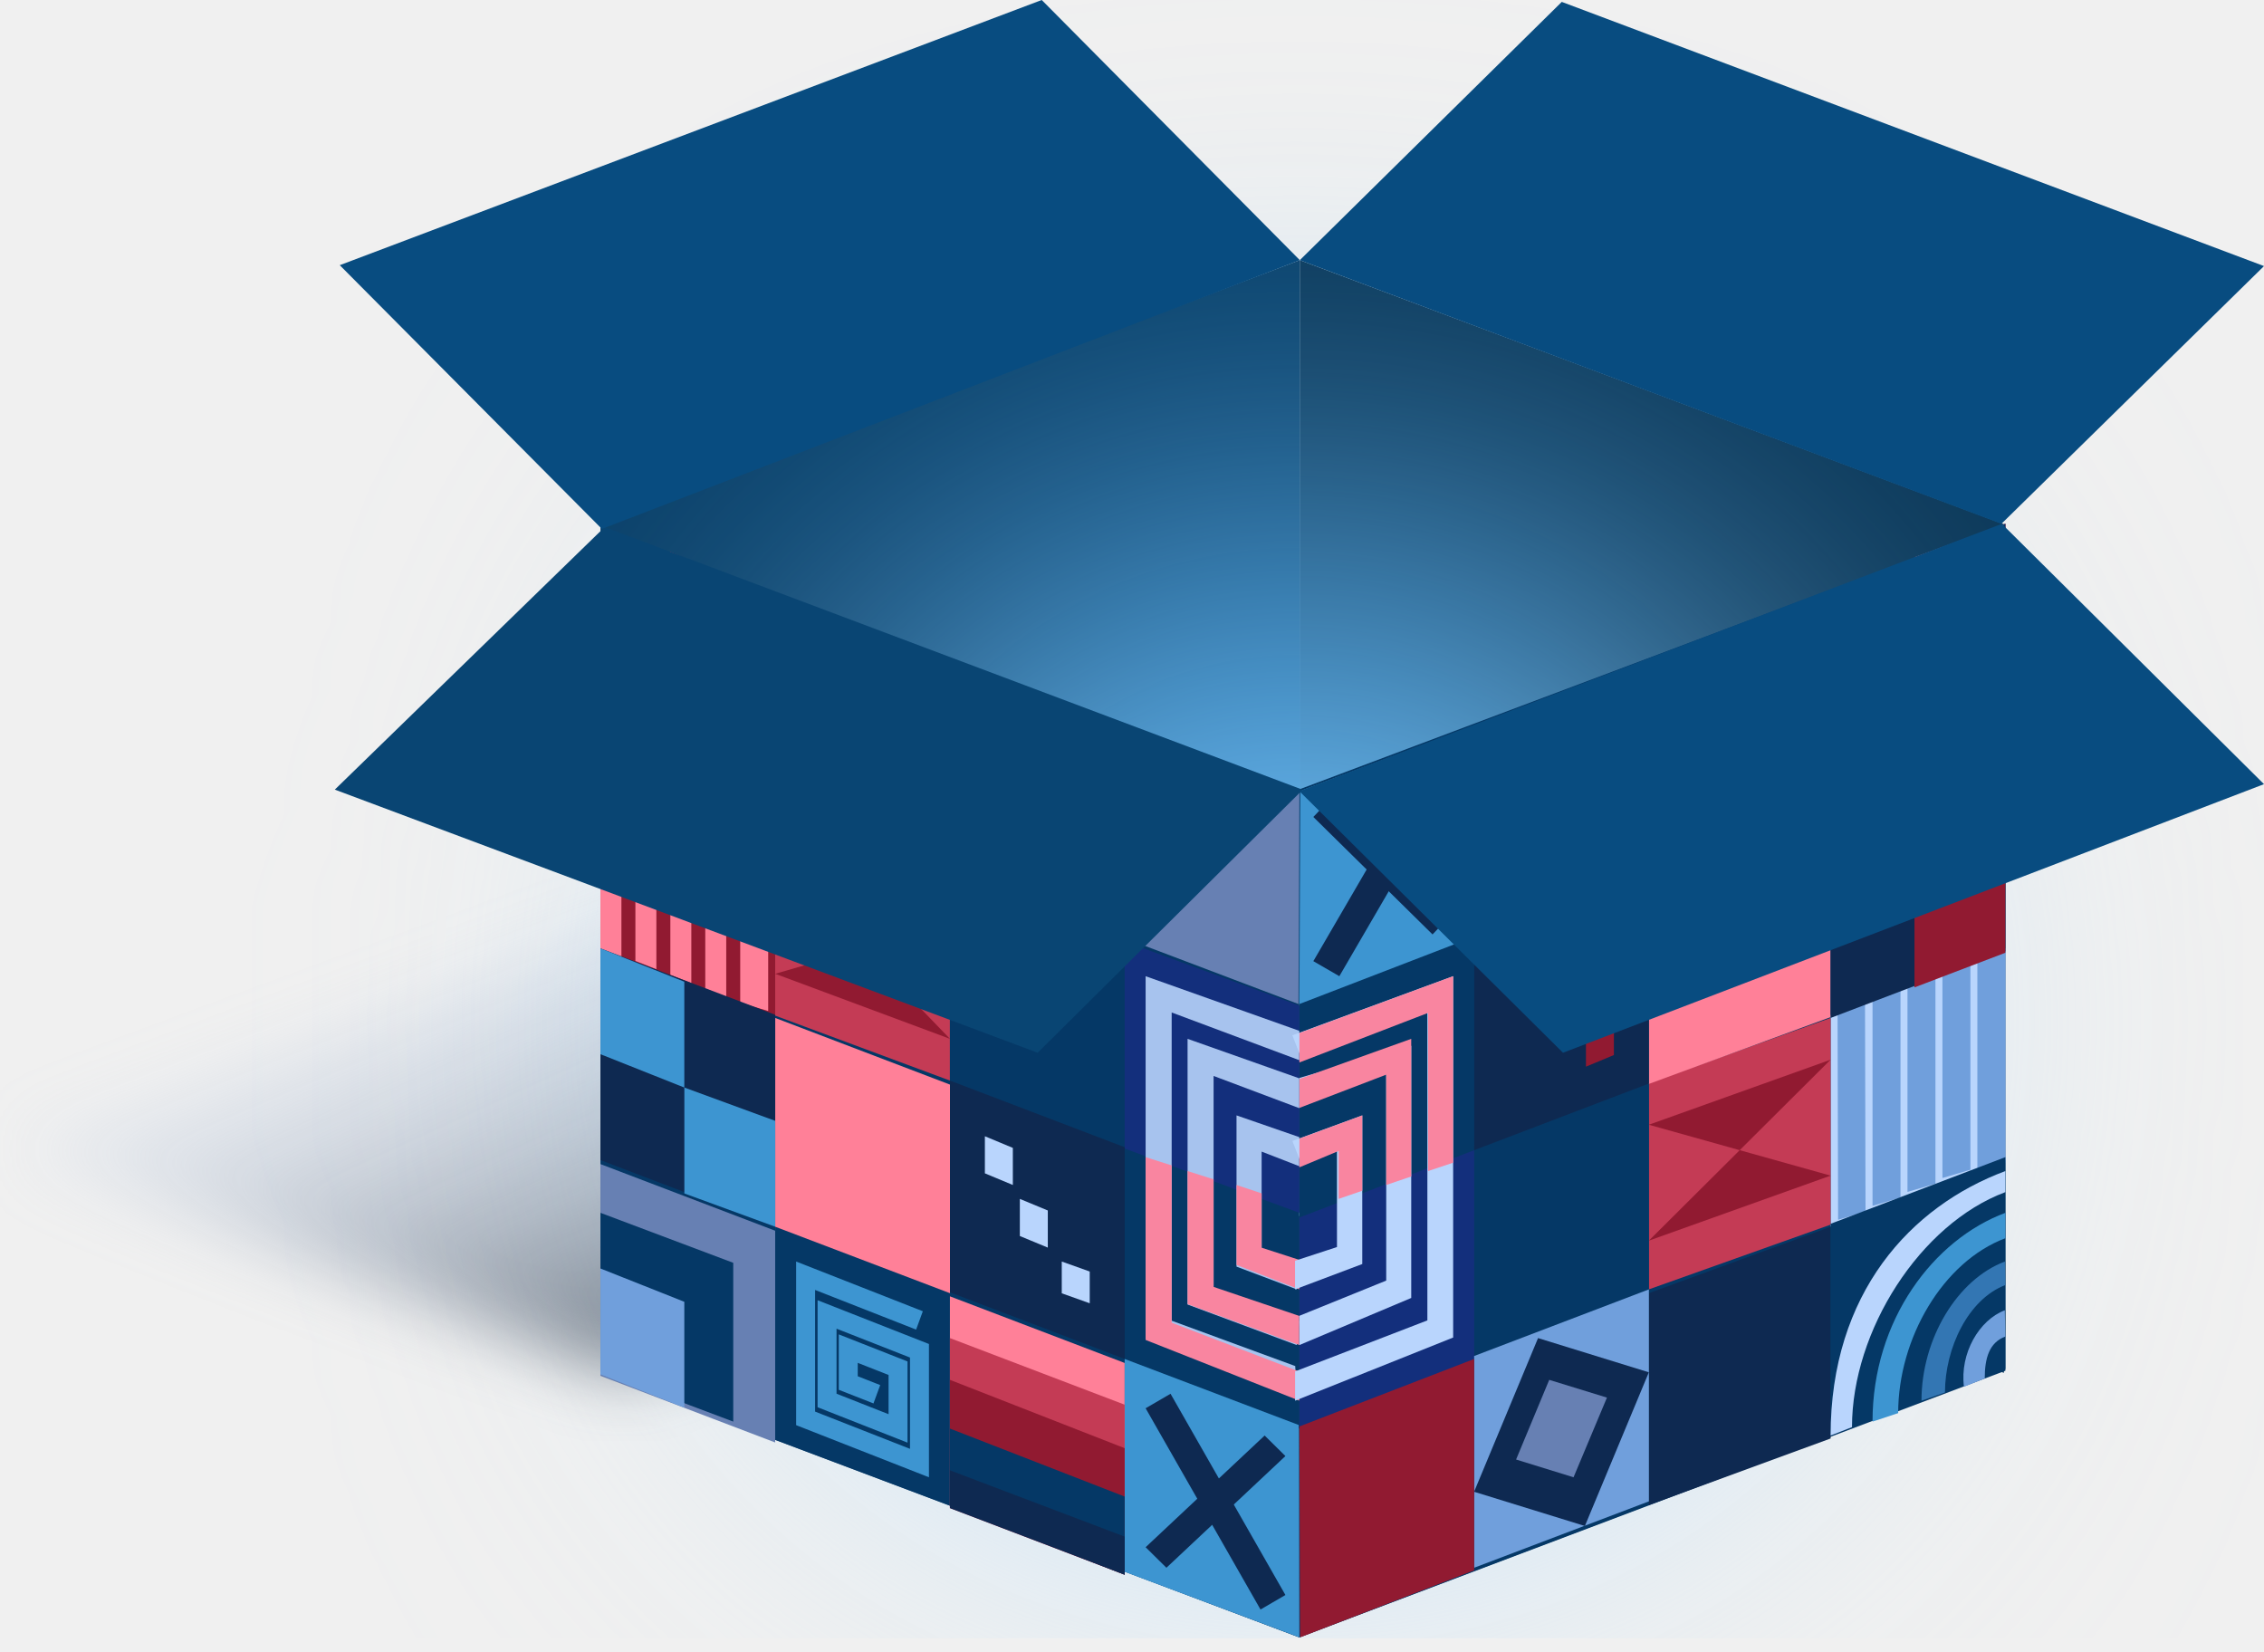
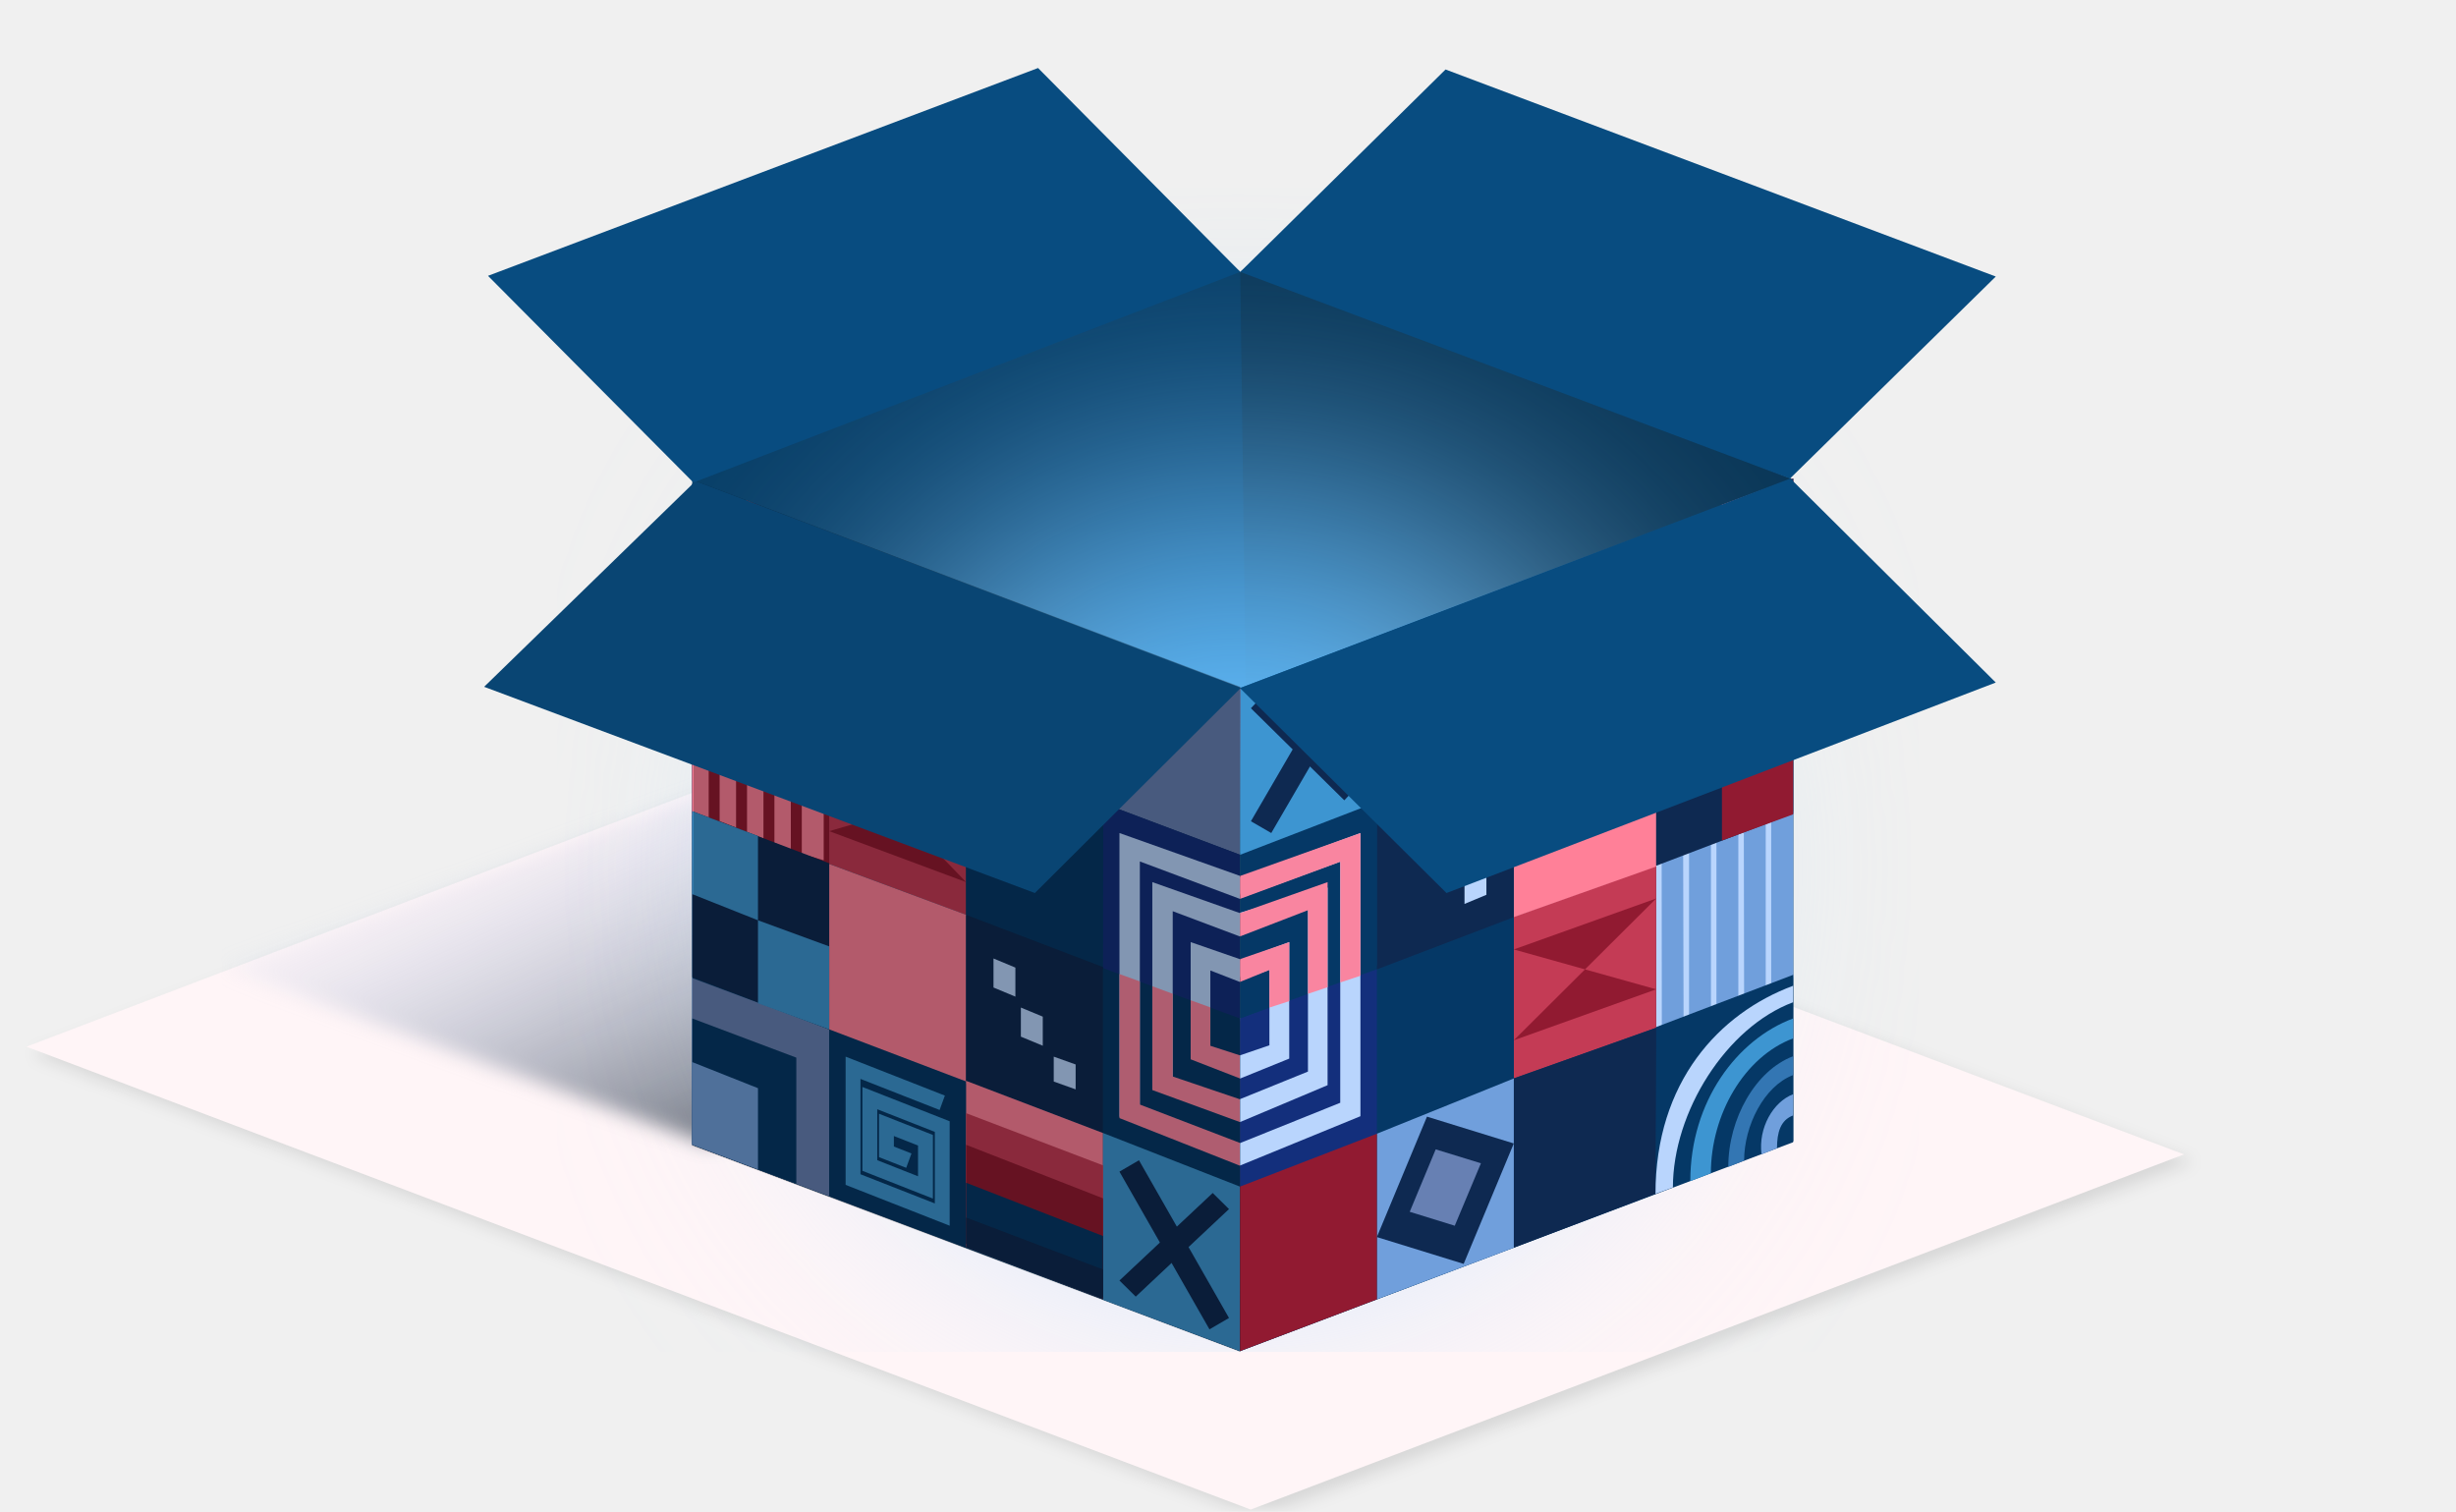
- <svg xmlns="http://www.w3.org/2000/svg" width="170" height="124" fill="none">
+ <svg xmlns="http://www.w3.org/2000/svg" width="650" height="400" fill="none">
  <g clip-path="url(#clip0)">
-     <g filter="url(#filter0_f)">
-       <path d="M106.146 80.808l-59.389 22.327L0 86.158 59.057 64.86l47.089 15.948z" fill="url(#paint0_linear)" />
+     <g filter="url(#filter0_d)">
+       <path d="M331 399.5l247-94L253.5 183 7 277l324 122.5z" fill="#FFF5F7" />
    </g>
-     <path d="M97.571 122.932L45.104 103.17l-.018-63.318 52.485 19.76v63.32z" fill="#053866" />
-     <path d="M150.471 103.076l-52.9-19.993.03-63.552 52.979 19.864-.109 63.681z" fill="#083556" />
-     <path d="M97.57 122.932l52.992-20.09.018-63.513-52.992 19.927-.018 63.676z" fill="#054270" />
-     <path d="M45.104 103.076l52.499-19.138V19.53L45.086 39.414l.018 63.662z" fill="#063D66" />
-     <g filter="url(#filter1_f)">
-       <ellipse cx="97.368" cy="76.497" rx="36.192" ry="36.04" fill="url(#paint1_radial)" />
+     <g clip-path="url(#clip1)">
+       <g filter="url(#filter1_f)">
+         <path d="M351.849 241.213l-164.02 61.674-129.136-46.895 163.107-58.83 130.049 44.051z" fill="url(#paint0_linear)" />
+       </g>
+       <path d="M328.163 357.573l-144.904-54.587-.049-174.904 144.953 54.586v174.905z" fill="#053866" />
+       <path d="M474.576 302.123l-146.412-54.625L327.5 72.57l2.5-2.07 144.567 56.319.009 175.304z" fill="#083556" />
+       <path d="M328.164 357.572l146.353-55.494.05-175.44-146.353 55.044-.05 175.89z" fill="#054270" />
+       <path d="M183.259 302.726L330.5 243.5l-2.257-171.55-1.743-1.45-143.29 56.373.049 175.853z" fill="#063D66" />
+       <g filter="url(#filter2_f)">
+         <ellipse cx="327.605" cy="229.307" rx="99.954" ry="99.552" fill="url(#paint1_radial)" />
+       </g>
+       <path d="M328.167 357.575l-144.903-54.589-.05-174.904 144.953 54.586v174.907z" fill="#053866" />
+       <path d="M219.452 185.815l-36.188-13.748-.05-43.985 36.238 14.047v43.686z" fill="#053866" />
+       <path d="M192.847 169.931a23.875 23.875 0 01-9.537-1.728l-.099-4.639c7.363 2.813 14.429 2.27 19.865-1.48 6.473-4.442 10.575-11.796 10.575-22.456l4.348 1.728c0 12.14-3.607 18.951-11.266 24.232a25.65 25.65 0 01-13.886 4.343z" fill="#FF8098" />
+       <path d="M255.689 198.805l-36.238-13.82v-43.913l36.238 13.82v43.913z" fill="#0E2951" />
+       <path d="M291.926 213.238l-36.238-13.82v-43.913l36.238 13.769v43.964z" fill="#FF8098" />
+       <path d="M328.164 226.224l-36.239-13.651v-44.078l36.485 13.544-.246 44.185z" fill="#6780B3" />
+       <path d="M219.449 229.116l-36.238-13.77v-43.964l36.238 13.82v43.914z" fill="#911A31" />
+       <path d="M255.689 242.106l-36.238-13.475v-42.816l36.238 13.475v42.816z" fill="#C43B55" />
+       <path d="M291.926 256.538l-36.238-13.82v-43.913l36.238 13.82v43.913z" fill="#053866" />
+       <path d="M328.164 269.529l-36.239-13.326.048-43.62 36.191 13.605v43.341z" fill="#132F7C" />
+       <path d="M255.689 286.849l-36.238-13.77v-44.44l36.238 13.454v44.756z" fill="#FF8098" />
+       <path d="M291.929 299.838l-36.238-13.82v-43.913l36.238 13.82v43.913z" fill="#0E2951" />
+       <path d="M328.169 314.272l-36.238-13.667v-44.066l36.238 13.667v44.066z" fill="#053866" />
+       <path d="M219.449 316.57l-36.238-13.61v-44.123l36.238 13.579v44.154z" fill="#6780B3" />
+       <path d="M255.689 330.149l-36.238-13.782v-43.952l36.238 13.782v43.952z" fill="#053866" />
+       <path d="M291.926 343.767l-36.238-13.82v-43.914l36.238 13.82v43.914z" fill="#FF8098" />
+       <path d="M328.164 357.572l-36.239-13.59v-44.143l36.239 14.186v43.547z" fill="#3D95D1" />
+       <path d="M190.703 161.276a18.416 18.416 0 01-7.492-1.47v-5.322c5.265 2.027 11.796 1.318 15.036-.811 5.417-3.6 8.05-9.176 8.05-16.931l4.455 1.774c0 9.53-3.392 15.359-9.467 19.567a18.97 18.97 0 01-10.582 3.193z" fill="#D6516B" />
+       <path d="M188.113 151.173a11.782 11.782 0 01-4.902-.962v-5.613c3.166 1.283 8.068.962 10.775-1.87 2.809-2.94 3.575-5.345 3.575-10.316l4.494 1.87c0 6.842-2.247 11.492-6.486 14.539a12.912 12.912 0 01-7.456 2.352z" fill="#C43B55" />
+       <path d="M185.519 141.054a4.07 4.07 0 01-2.308-.474v-5.528c.769.316 3.269.527 4.231 0 1.683-.947 1.683-2.79.865-5.527l5.049 1.842c0 3.843-1.25 6.528-3.606 8.318a7.405 7.405 0 01-4.231 1.369z" fill="#A62E41" />
+       <path d="M327.602 307.055l-31.33-11.537v-75.063l31.89 11.339v6.09l-26.49-9.903v64.937l25.481 10.46.449 3.677z" fill="#B9D5FD" />
+       <path d="M328.162 308.498l-31.89-12.604v-38.117l5.4 1.942v32.594l26.49 10.153v6.032z" fill="#F985A0" />
+       <path d="M327.572 295.428l-22.6-7.113v-54.87l23.192 8.202v6.19l-17.793-6.693v44.636l17.793 6.19-.592 3.458z" fill="#B9D5FD" />
+       <path d="M327.572 283.294l-12.451-3.347v-30.626l13.046 4.517v6.038l-7.837-3.043v20.324l7.837 3.388-.595 2.749z" fill="#B9D5FD" />
+       <path d="M328.167 285.405l-13.046-5.065v-15.628l5.209 1.884v10.169l7.837 2.532v6.108z" fill="#F985A0" />
+       <path d="M328.164 296.952l-23.192-8.481V261l5.399 2v21.892l17.793 6.03v6.03z" fill="#F985A0" />
+       <path d="M210.752 313.33l-27.541-10.37v-33.432l27.541 10.368v33.434z" fill="#053866" />
+       <path d="M200.605 309.499l-17.394-6.539v-21.886l17.394 6.904v21.521z" fill="#709FDC" />
+       <path d="M291.926 184.659l-13.256 22.806-22.982-24.825 13.255-22.806 22.983 24.825z" fill="#C43B55" />
+       <path d="M283.231 184.135l-6.932 11.784-11.912-12.804 6.88-11.733 11.964 12.753z" fill="#911A31" />
+       <path d="M291.926 343.665l-36.238-13.863v-35.21l36.238 13.812v35.261z" fill="#C43B55" />
+       <path d="M291.926 343.373l-36.238-14.227V302.96l36.238 14.175v26.238z" fill="#911A31" />
+       <path d="M291.926 343.312l-36.238-14.155v-16.155l36.238 14.103v16.207z" fill="#053866" />
+       <path d="M291.926 343.857l-36.238-13.8v-7.85l36.238 13.75v7.9z" fill="#0E2951" />
+       <path d="M219.451 195.918l36.238 13.487-36.238 10.554 36.238 13.486-36.238-37.527z" fill="#911A31" />
+       <path d="M187.559 217.569l-4.348-1.773v-44.414l4.348 1.772v44.415zm7.247 1.443l-4.348-1.715v-43.029l4.348 1.765v42.979zm23.192 8.659l-5.797-1.717v-43.027l5.797 1.717v43.027zm-8.697-2.887l-4.348-1.717v-43.026l4.348 1.717v43.026zm-7.245-2.886l-4.348-1.717v-43.026l4.348 1.717v43.026z" fill="#FF8098" />
+       <path d="M219.449 272.416l-36.238-13.82v-43.914l36.238 13.77v43.964z" fill="#0E2951" />
+       <path d="M219.449 272.415l-18.844-6.904v-21.963l18.844 6.904v21.963zm-18.844-28.866l-17.394-6.916v-21.951l17.394 6.55v22.317z" fill="#3D95D1" />
+       <path fill-rule="evenodd" clip-rule="evenodd" d="M223.799 279.632l26.272 10.311-1.393 3.807-20.947-8.221v25.228l19.678 7.723v-18.936l-15.234-5.987v13.485l10.789 4.249v-8.131l-6.392-2.516v2.78l4.658 1.831-1.395 3.805-7.194-2.827v-11.491l14.254 5.611v16.842l-18.651-7.346v-22.191l23.096 9.077v27.641l-27.541-10.809v-33.935z" fill="#3D95D1" />
+       <path fill-rule="evenodd" clip-rule="evenodd" d="M325.263 319.974l-24.679 23.165-4.312-4.258 24.679-23.166 4.312 4.259z" fill="#0E2951" />
+       <path fill-rule="evenodd" clip-rule="evenodd" d="M301.438 307.055l23.825 41.736-5.166 3.008-23.825-41.736 5.166-3.008z" fill="#0E2951" />
+       <path d="M268.731 263.755l-5.797-2.416v-7.687l5.797 2.416v7.687zm7.247 12.99l-5.797-2.403v-7.7l5.797 2.403v7.7zm8.699 11.548l-5.797-2.071v-6.59l5.797 2.071v6.59z" fill="#B9D5FD" />
+       <path d="M328.409 182.039l146.156-55.4v175.64l-146.403 55.294.247-175.534z" fill="#053866" />
+       <path d="M438.329 228.49l36.238-13.808v43.925l-36.238 13.808V228.49z" fill="#B9D5FD" />
+       <path d="M400.641 242.59l37.688-13.475v42.865l-37.688 13.426V242.59z" fill="#C43B55" />
+       <path d="M364.406 255.925l36.238-13.82v43.913l-36.238 13.82v-43.913z" fill="#053866" />
+       <path d="M328.165 269.5l36.238-13v43.8l-36.238 13.972V269.5z" fill="#132F7C" />
+       <path d="M400.64 198.192l37.688-13.82v44.948l-37.688 13.389v-44.517z" fill="#FF8098" />
+       <path d="M364.406 212.626l36.238-13.82v43.913l-36.238 13.82v-43.913z" fill="#0E2951" />
+       <path d="M328.165 225.767l36.238-13.972v43.762l-36.238 13.972v-43.762z" fill="#053866" />
+       <path d="M400.645 285.386l37.745-13.411-.251 43.956-37.494 14.261v-44.806z" fill="#0E2951" />
+       <path d="M364.406 300.031l36.238-14.624v44.792l-36.238 13.644v-43.812z" fill="#709FDC" />
+       <path d="M328.165 314.027l36.238-13.996v43.838l-36.238 13.701v-43.543z" fill="#911A31" />
+       <path d="M438.327 140.497l36.238-13.858v43.925l-36.238 13.808v-43.875z" fill="#C43B55" />
+       <path d="M400.637 154.893l37.688-13.82v43.913l-37.688 13.82v-43.913z" fill="#053866" />
+       <path d="M364.399 168.98l36.238-13.475v42.816l-36.238 13.474V168.98z" fill="#FF8098" />
+       <path d="M328.361 182.018l36.04-13.523v43.762l-36.238 13.972.198-44.211z" fill="#3D95D1" />
+       <path d="M328.158 308.46v-5.941l26.548-10.679v-63.821l-26.111 9.541-1.884-4.844 33.339-12.26v74.943l-31.892 13.061z" fill="#B9D5FD" />
+       <path d="M360.053 258.229L354.711 260v-31.939l-26.548 9.831v-6.062l31.89-11.374v37.773z" fill="#F985A0" />
+       <path d="M328.163 296.953v-6.068l18-7.302v-42.922l-18 6.957v-6.068l23.193-6.661v52.296l-23.193 9.768z" fill="#B9D5FD" />
+       <path d="M328.158 285.448v-6.154l7.8-2.667v-19.971l-7.397 2.701-1.85-4.727 14.496-5.307v30.826l-13.049 5.299z" fill="#B9D5FD" />
+       <path d="M341.209 264.945l-5.261 1.698v-9.945l-7.785 3.166v-6.034l13.046-4.507v15.622z" fill="#F985A0" />
+       <path d="M351.356 261.268L346.163 263v-22.123l-18 6.944v-6.175l23.193-8.2v27.822z" fill="#F985A0" />
+       <path d="M455.719 133.581l18.844-6.942v21.975l-18.844 6.892v-21.925z" fill="#FF8098" />
+       <path d="M364.399 327.381l13.264-31.871 22.974 7.098-13.264 31.872-22.974-7.099z" fill="#0E2951" />
+       <path d="M373.095 320.693l6.876-16.523 11.968 3.683-6.926 16.523-11.918-3.683z" fill="#6780B3" />
+       <path d="M364.399 168.961l36.238-13.456v34.224l-36.238 13.406v-34.174z" fill="#C43B55" />
+       <path d="M364.399 169.224l36.238-13.719v25.301l-36.238 13.669v-25.251z" fill="#911A31" />
+       <path d="M364.399 168.986l36.238-13.481v15.435l-36.238 13.432v-15.386z" fill="#053866" />
+       <path d="M364.399 169.274l36.238-13.769v7.882l-36.238 13.768v-7.881z" fill="#0E2951" />
+       <path d="M438.325 261.817l-37.688 13.486 37.688-37.526-37.688 13.486" fill="#911A31" />
+       <path d="M474.561 259.131l-5.797 1.739v-44.399l5.797-1.788v44.448zm-7.247 1.926l-5.722 2.154-.075-43.925 5.797-1.717v43.488zm-21.744 8.199l-5.756 2.323-.041-43.632 5.689-1.718.108 43.027zm7.25-2.887l-5.797 2.7v-44.01l5.797-1.717v43.027zm7.247-2.887l-5.797 3.713v-45.022l5.797-1.717v43.026z" fill="#709FDC" />
+       <path d="M438.327 185.203l36.238-13.82v43.913l-36.238 13.82v-43.913z" fill="#0E2951" />
+       <path d="M438.327 271.803l36.238-13.82v43.914l-36.238 13.82v-43.914z" fill="#053866" />
+       <path d="M438.327 185.158l17.394-6.559v20.865l-17.394 6.559v-20.865z" fill="#911A31" />
+       <path d="M442.746 314.257l-4.607 1.673c0-29.582 16.82-47.764 36.426-55.06v4.367c-17.691 6.602-31.819 29.017-31.819 49.02z" fill="#B9D5FD" />
+       <path d="M452.797 310.491l-5.444 2.092c0-21.123 12.378-37.534 27.211-43.053v5.268c-12.96 4.867-21.767 20.189-21.767 35.693z" fill="#3D95D1" />
+       <path d="M461.593 307.144l-4.189 1.673c0-12.824 7.268-25.582 17.158-29.288v4.98c-7.704 2.926-12.969 13.419-12.969 22.635z" fill="#3376B3" />
+       <path d="M470.298 303.877l-4.099 1.593c-.882-6.946 3.036-13.865 8.376-15.899l-.014 5.624c-3.332 1.24-4.263 4.465-4.263 8.682z" fill="#709FDC" />
+       <path fill-rule="evenodd" clip-rule="evenodd" d="M433.976 146.845v34.707l-26.203 10.037-1.458-3.893 23.544-9.019v-25.803l-20.757 7.951v19.372l16.103-6.134v-13.796l-11.448 4.361v8.267l6.743-2.58v-2.793l-3.417 1.312-1.461-3.892 8.995-3.453v11.702l-14.977 5.731v-17.174l19.682-7.498v22.693l-24.337 9.272V157.95l28.991-11.105z" fill="#F985A0" />
+       <path fill-rule="evenodd" clip-rule="evenodd" d="M331.06 217.338l25.05-43.069 5.391 3.118-25.05 43.069-5.391-3.118z" fill="#0E2951" />
+       <path fill-rule="evenodd" clip-rule="evenodd" d="M355.777 211.796l-24.717-24.362 4.275-4.505 24.716 24.362-4.274 4.505z" fill="#0E2951" />
+       <path d="M387.593 231.532l5.797-2.416v7.687l-5.797 2.416v-7.687z" fill="#B9D5FD" />
+       <path d="M380.346 225.402l5.797-2.06v6.6l-5.797 2.06v-6.6zm-8.7-7.205l5.797-2.071v6.589l-5.797 2.071v-6.589z" fill="#911A31" />
+       <path d="M447.023 137.404l27.541-10.765v34.08l-27.541 10.663v-33.978z" fill="#053866" />
+       <path d="M455.719 199.948l18.844-6.916v22.48l-18.834 6.923-.01-22.487z" fill="#911A31" />
+       <path opacity=".3" d="M183.799 127.186l144.451 54.593v175.982l-145.096-54.593.645-175.982z" fill="#000" />
+       <path d="M528.2 73.184l-54.46 53.456-145.49-54.688 54.324-53.563L528.2 73.184z" fill="#084C80" />
+       <path d="M328.41 182.039l-54.523 54.293-145.758-54.574 55.953-54.446 144.328 54.727z" fill="#094573" />
+       <path d="M328.249 71.95L274.729 18 129.153 72.997l54.36 54.697 144.736-55.743zm199.95 108.678l-54.364-53.99-145.671 55.452 54.664 54.242 145.371-55.704z" fill="#084C80" />
    </g>
-     <path d="M97.553 122.932L45.104 103.17l-.018-63.318 52.485 19.76-.018 63.32z" fill="#053866" />
-     <path d="M58.207 60.752l-13.103-4.977-.018-15.923 13.121 5.085v15.815z" fill="#053866" />
-     <path d="M48.575 55.002a8.643 8.643 0 01-3.453-.626l-.036-1.679c2.666 1.018 5.225.822 7.193-.536 2.344-1.608 3.829-4.27 3.829-8.13l1.574.626c0 4.395-1.306 6.86-4.08 8.773a9.287 9.287 0 01-5.027 1.572z" fill="#FF8098" />
-     <path d="M71.328 65.455l-13.121-5.003V44.554l13.121 5.003v15.898z" fill="#0E2951" />
-     <path d="M84.45 70.68l-13.122-5.003V49.779l13.121 4.985V70.68z" fill="#FF8098" />
-     <path d="M97.499 75.383l-13.05-4.944V54.482L97.57 59.28l-.07 16.103z" fill="#6780B3" />
-     <path d="M58.207 76.428l-13.121-4.985V55.527l13.121 5.004v15.897z" fill="#911A31" />
-     <path d="M71.328 81.13l-13.121-4.877v-15.5l13.121 4.877v15.5z" fill="#C43B55" />
-     <path d="M84.45 86.355l-13.122-5.003V65.455l13.121 5.003v15.897z" fill="#053866" />
-     <path d="M97.57 91.058l-13.12-4.824V70.68l13.12 4.824v15.554z" fill="#132F7C" />
-     <path d="M71.332 97.328l-13.121-4.985V76.428l13.121 5.003v15.897z" fill="#FF8098" />
-     <path d="M84.453 102.031l-13.121-5.003V81.13l13.121 5.004v15.897z" fill="#0E2951" />
-     <path d="M97.574 107.256l-13.12-4.948V86.355l13.12 4.948v15.953z" fill="#053866" />
-     <path d="M58.207 108.301l-13.121-5.003V87.4l13.121 5.003v15.898z" fill="#6780B3" />
-     <path d="M71.332 113.004l-13.121-4.99V92.103l13.121 4.99v15.911z" fill="#053866" />
-     <path d="M84.45 118.229l-13.122-5.003V97.328l13.121 5.003v15.898z" fill="#FF8098" />
-     <path d="M97.57 122.931l-13.12-4.92v-15.98l13.066 4.956.054 15.944z" fill="#3D95D1" />
-     <path d="M47.799 51.869a6.672 6.672 0 01-2.713-.532V49.41c1.906.734 4.271.477 5.444-.294 1.962-1.303 2.915-3.321 2.915-6.13l1.613.643c0 3.45-1.228 5.56-3.428 7.084a6.869 6.869 0 01-3.831 1.156z" fill="#D6516B" />
-     <path d="M46.861 48.211a4.266 4.266 0 01-1.775-.348v-2.032c1.146.465 2.922.348 3.901-.677 1.017-1.064 1.295-1.935 1.295-3.735l1.627.678c0 2.477-.814 4.16-2.348 5.263a4.675 4.675 0 01-2.7.851z" fill="#C43B55" />
-     <path d="M45.922 44.548a1.476 1.476 0 01-.836-.171v-2.001c.279.114 1.184.19 1.532 0 .61-.343.61-1.01.314-2.002l1.828.668c0 1.39-.453 2.363-1.306 3.01a2.683 2.683 0 01-1.532.496z" fill="#A62E41" />
-     <path d="M97.367 104.643l-11.344-4.176V73.293l11.547 4.104v2.205l-9.591-3.585v23.141l9.278 3.406.11 2.079z" fill="#A7C3EE" />
-     <path d="M97.57 105.166l-11.547-4.563V86.878l1.956.621v11.808l9.591 3.675v2.184z" fill="#F985A0" />
-     <path d="M97.365 100.986l-8.193-3.043V77.995l8.398 2.97v2.24l-6.443-2.423v16.16l6.443 2.24-.205 1.804z" fill="#A7C3EE" />
-     <path d="M97.374 96.806l-4.526-1.707V83.743l4.723 1.635v2.186l-2.837-1.102v7.358l2.837 1.226-.197 1.76z" fill="#A7C3EE" />
-     <path d="M97.571 96.805l-4.723-1.833v-6.004l1.886.629v4.08l2.837.917v2.212z" fill="#F985A0" />
-     <path d="M97.57 100.986l-8.398-3.07v-9.993l1.955.621v8.076l6.443 2.183v2.183z" fill="#F985A0" />
-     <path d="M55.058 106.734l-9.972-3.754V91.058l9.972 3.754v11.922z" fill="#053866" />
-     <path d="M51.384 105.688l-6.298-2.499v-7.951l6.298 2.5v7.95z" fill="#709FDC" />
-     <path d="M84.45 60.334l-4.8 8.256-8.322-8.987 4.8-8.256 8.321 8.986z" fill="#C43B55" />
-     <path d="M81.3 60.144l-2.51 4.266-4.313-4.635 2.49-4.248 4.333 4.617z" fill="#911A31" />
-     <path d="M84.45 118.229l-13.122-5.019v-12.747l13.121 5.001v12.765z" fill="#C43B55" />
-     <path d="M84.45 118.229l-13.122-5.151v-9.48l13.121 5.132v9.499z" fill="#911A31" />
-     <path d="M84.45 118.229l-13.122-5.125v-5.848l13.121 5.106v5.867z" fill="#053866" />
-     <path d="M84.45 118.229l-13.122-4.996v-2.842l13.121 4.978v2.86z" fill="#0E2951" />
-     <path d="M58.21 64.41l13.122 4.882-13.121 3.821 13.121 4.883L58.211 64.41z" fill="#911A31" />
-     <path d="M46.66 72.248l-1.574-.642V55.527l1.575.642v16.079zm2.625.522l-1.574-.621V56.572l1.575.639V72.77zm8.396 3.135l-2.099-.622V59.707l2.1.622v15.576zm-3.149-1.045l-1.575-.622V58.662l1.575.621V74.86zm-2.622-1.045l-1.574-.622V57.617l1.575.621v15.577z" fill="#FF8098" />
-     <path d="M58.207 92.103L45.086 87.1V71.203l13.121 4.985v15.915z" fill="#0E2951" />
-     <path d="M58.21 92.103l-6.823-2.5v-7.95l6.823 2.5v7.95zm-6.826-10.45l-6.298-2.504v-7.946l6.298 2.503v7.947z" fill="#3D95D1" />
-     <path fill-rule="evenodd" clip-rule="evenodd" d="M59.781 94.716l9.513 3.733-.505 1.377-7.584-2.976v9.133l7.125 2.796v-6.855l-5.516-2.167v4.882l3.907 1.538v-2.944l-2.315-.91v1.006l1.687.663-.505 1.377-2.605-1.023v-4.16l5.161 2.031v6.097l-6.753-2.659v-8.034l8.362 3.286v10.007l-9.972-3.913V94.716z" fill="#3D95D1" />
-     <path fill-rule="evenodd" clip-rule="evenodd" d="M96.52 109.32l-8.935 8.387-1.562-1.542 8.936-8.386 1.561 1.541z" fill="#0E2951" />
-     <path fill-rule="evenodd" clip-rule="evenodd" d="M87.894 104.644l8.626 15.109-1.87 1.089-8.627-15.11 1.871-1.088z" fill="#0E2951" />
-     <path d="M76.052 88.968l-2.099-.874V85.31l2.1.874v2.783zm2.625 4.702l-2.099-.87v-2.787l2.1.87v2.787zm3.149 4.18l-2.1-.749v-2.385l2.1.75v2.385z" fill="#B9D5FD" />
-     <path d="M97.588 59.256L150.58 39.33v63.585l-53.01 20.018.019-63.676z" fill="#053866" />
-     <path d="M137.457 76.201l13.121-4.998v15.901l-13.121 5V76.2z" fill="#B9D5FD" />
-     <path d="M123.812 81.306l13.647-4.878v15.517l-13.647 4.86v-15.5z" fill="#C43B55" />
-     <path d="M110.691 86.133l13.122-5.003v15.898l-13.122 5.003V86.133z" fill="#053866" />
-     <path d="M97.57 91.413l13.122-5.057v15.842l-13.122 5.058V91.413z" fill="#132F7C" />
-     <path d="M123.812 65.233l13.647-5.004v16.135l-13.647 5.016V65.233z" fill="#FF8098" />
-     <path d="M110.691 70.458l13.122-5.003v15.897l-13.122 5.003V70.458z" fill="#0E2951" />
-     <path d="M97.57 75.215l13.122-5.058V86L97.57 91.058V75.215z" fill="#053866" />
-     <path d="M123.812 97.088l13.647-4.984V108l-13.647 5.003V97.088z" fill="#0E2951" />
-     <path d="M110.691 101.809l13.122-5.003v15.916l-13.122 4.985v-15.898z" fill="#709FDC" />
-     <path d="M97.57 107.098l13.122-5.067v15.87l-13.068 5.031-.054-15.834z" fill="#911A31" />
-     <path d="M137.457 44.346l13.121-5.017v15.902l-13.121 4.999V44.346z" fill="#C43B55" />
-     <path d="M123.809 49.557l13.646-5.003v15.898l-13.646 5.003V49.557z" fill="#053866" />
-     <path d="M110.688 54.657l13.121-4.878v15.5l-13.121 4.878v-15.5z" fill="#FF8098" />
-     <path d="M97.642 59.377l13.05-4.895v15.843L97.57 75.382l.072-16.006z" fill="#3D95D1" />
-     <path d="M97.246 105.166v-2.201l9.933-3.83V76.03l-9.454 3.454-.682-1.754 12.072-4.438v27.13l-11.87 4.743z" fill="#B9D5FD" />
-     <path d="M109.117 87.293l-1.883.63V76.046L97.57 79.77v-2.214l11.547-4.264v14z" fill="#F985A0" />
-     <path d="M97.57 100.986v-2.197l6.518-2.643V80.608l-6.518 2.518v-2.197l8.398-2.41V97.45l-8.398 3.536z" fill="#B9D5FD" />
-     <path d="M97.242 96.806v-2.148l3.149-1.03v-7.23l-2.678.978-.67-1.712 5.248-1.92v11.159l-5.049 1.903z" fill="#B9D5FD" />
-     <path d="M102.294 89.399l-1.778.614v-3.6l-2.946 1.23v-2.161l4.724-1.739V89.4z" fill="#F985A0" />
-     <path d="M105.968 88.33l-1.88.638v-8.283l-6.518 2.496v-2.177l8.398-3.009v10.336z" fill="#F985A0" />
-     <path d="M143.754 41.842l6.823-2.513v7.955l-6.823 2.495v-7.937z" fill="#FF8098" />
-     <path d="M110.688 112.001l4.802-11.538 8.319 2.57-4.803 11.538-8.318-2.57z" fill="#0E2951" />
-     <path d="M113.84 109.581l2.489-5.982 4.334 1.333-2.508 5.982-4.315-1.333z" fill="#6780B3" />
-     <path d="M110.688 54.65l13.121-4.87v12.389l-13.121 4.853V54.65z" fill="#C43B55" />
-     <path d="M110.688 54.746l13.121-4.967v9.16l-13.121 4.948v-9.141z" fill="#911A31" />
-     <path d="M110.688 54.66l13.121-4.88v5.587l-13.121 4.863v-5.57z" fill="#053866" />
-     <path d="M110.688 54.764l13.121-4.985v2.854l-13.121 4.984v-2.853z" fill="#0E2951" />
-     <path d="M137.455 88.266l-13.646 4.882 13.646-13.585-13.646 4.882" fill="#911A31" />
-     <path d="M150.576 87.294l-2.099.63V71.85l2.099-.647v16.09zm-2.621.53l-2.1.622V72.869l2.1-.621v15.576zm-7.875 3.136l-2.06.62-.04-15.576 2.061-.621.039 15.576zm2.625-1.046l-2.1.622V74.96l2.1-.622v15.576zm2.625-1.045l-2.1.621V73.915l2.1-.621V88.87z" fill="#709FDC" />
-     <path d="M137.457 60.53l13.121-5.003v15.898l-13.121 5.003V60.531z" fill="#0E2951" />
-     <path d="M137.457 91.882l13.121-5.004v15.898l-13.121 5.003V91.882z" fill="#053866" />
-     <path d="M137.457 60.514l6.298-2.374v7.553l-6.298 2.374v-7.553z" fill="#911A31" />
-     <path d="M139.063 107.15l-1.606.629c0-10.71 6.022-17.214 13.121-19.856v1.582c-6.405 2.39-11.515 10.404-11.515 17.645z" fill="#B9D5FD" />
-     <path d="M142.53 106.098l-1.925.636c0-7.647 4.602-13.677 9.973-15.675v1.907c-4.693 1.762-8.048 7.52-8.048 13.132z" fill="#3D95D1" />
-     <path d="M146.045 104.548l-1.764.618c0-4.642 2.682-9.109 6.263-10.45l.035 1.765c-2.789 1.06-4.534 4.731-4.534 8.067z" fill="#3376B3" />
-     <path d="M149.031 103.493l-1.561.628c-.319-2.514 1.135-5.011 3.069-5.747l.036 1.975c-1.207.449-1.544 1.617-1.544 3.144z" fill="#709FDC" />
-     <path fill-rule="evenodd" clip-rule="evenodd" d="M135.88 46.644v12.565l-9.488 3.633-.528-1.41 8.525-3.264v-9.341l-7.515 2.878v7.013l5.83-2.22v-4.995l-4.145 1.579v2.992L131 55.14v-1.01l-1.237.474-.529-1.409 3.257-1.25v4.237l-5.423 2.074V52.04l7.127-2.714v8.215l-8.812 3.357V50.663l10.497-4.02z" fill="#F985A0" />
-     <path fill-rule="evenodd" clip-rule="evenodd" d="M98.617 72.164l9.07-15.592 1.952 1.129-9.07 15.592-1.952-1.129z" fill="#0E2951" />
-     <path fill-rule="evenodd" clip-rule="evenodd" d="M107.567 70.157l-8.95-8.819 1.548-1.631 8.949 8.82-1.547 1.63z" fill="#0E2951" />
-     <path d="M119.086 77.302l2.099-.874v2.783l-2.099.874v-2.783zm-2.625-2.218l2.099-.746v2.39l-2.099.745v-2.39zm-3.149-2.609l2.1-.75v2.386l-2.1.75v-2.386z" fill="#911A31" />
-     <path d="M140.605 43.226l9.973-3.897v12.338l-9.973 3.86v-12.3z" fill="#053866" />
-     <path d="M143.754 65.868l6.823-2.503v8.168l-6.823 2.601v-8.266z" fill="#911A31" />
-     <path d="M170 19.978L150.281 39.33l-52.68-19.798 19.67-19.39L170 19.977z" fill="#084C80" />
-     <path d="M97.817 59.296l-19.9 19.744-52.776-19.756 20.26-19.71 52.416 19.722z" fill="#094573" />
-     <path d="M97.601 19.531L78.222 0l-52.71 19.91 19.682 19.801 52.407-20.18zM170 58.874L150.315 39.33 97.57 59.404l19.793 19.636L170 58.874z" fill="#084C80" />
  </g>
  <defs>
-     <filter id="filter0_f" x="-5" y="59.86" width="116.147" height="48.275" filterUnits="userSpaceOnUse" color-interpolation-filters="sRGB">
+     <filter id="filter0_d" x="5" y="181" width="579" height="224.5" filterUnits="userSpaceOnUse" color-interpolation-filters="sRGB">
+       <feFlood flood-opacity="0" result="BackgroundImageFix" />
+       <feColorMatrix in="SourceAlpha" values="0 0 0 0 0 0 0 0 0 0 0 0 0 0 0 0 0 0 127 0" />
+       <feOffset dx="2" dy="2" />
+       <feGaussianBlur stdDeviation="2" />
+       <feColorMatrix values="0 0 0 0 0 0 0 0 0 0 0 0 0 0 0 0 0 0 0.1 0" />
+       <feBlend in2="BackgroundImageFix" result="effect1_dropShadow" />
+       <feBlend in="SourceGraphic" in2="effect1_dropShadow" result="shape" />
+     </filter>
+     <filter id="filter1_f" x="53.693" y="192.162" width="303.156" height="115.726" filterUnits="userSpaceOnUse" color-interpolation-filters="sRGB">
      <feFlood flood-opacity="0" result="BackgroundImageFix" />
      <feBlend in="SourceGraphic" in2="BackgroundImageFix" result="shape" />
      <feGaussianBlur stdDeviation="2.5" result="effect1_foregroundBlur" />
    </filter>
-     <filter id="filter1_f" x="-18.824" y="-39.542" width="232.384" height="232.079" filterUnits="userSpaceOnUse" color-interpolation-filters="sRGB">
+     <filter id="filter2_f" x="147.65" y="49.755" width="359.909" height="359.104" filterUnits="userSpaceOnUse" color-interpolation-filters="sRGB">
      <feFlood flood-opacity="0" result="BackgroundImageFix" />
      <feBlend in="SourceGraphic" in2="BackgroundImageFix" result="shape" />
      <feGaussianBlur stdDeviation="40" result="effect1_foregroundBlur" />
    </filter>
-     <radialGradient id="paint1_radial" cx="0" cy="0" r="1" gradientUnits="userSpaceOnUse" gradientTransform="matrix(0 28.5832 -28.704 0 96.952 64.07)">
+     <clipPath id="clip0">
+       <path fill="#fff" d="M0 0h650v400H0z" />
+     </clipPath>
+     <clipPath id="clip1">
+       <path fill="#fff" transform="translate(58.693 18)" d="M0 0h469.504v339.761H0z" />
+     </clipPath>
+     <radialGradient id="paint1_radial" cx="0" cy="0" r="1" gradientUnits="userSpaceOnUse" gradientTransform="matrix(0 78.9549 -79.2743 0 326.452 195.019)">
      <stop stop-color="#0095FF" />
      <stop offset="1" stop-color="#BCE3FF" />
    </radialGradient>
-     <linearGradient id="paint0_linear" x1="103.002" y1="103.78" x2="75.822" y2="44.535" gradientUnits="userSpaceOnUse">
+     <linearGradient id="paint0_linear" x1="343.165" y1="304.669" x2="268.078" y2="141.028" gradientUnits="userSpaceOnUse">
      <stop offset=".096" />
      <stop offset=".978" stop-color="#B4D1FA" stop-opacity="0" />
    </linearGradient>
-     <clipPath id="clip0">
-       <path fill="#fff" d="M0 0h170v123H0z" />
-     </clipPath>
  </defs>
</svg>
